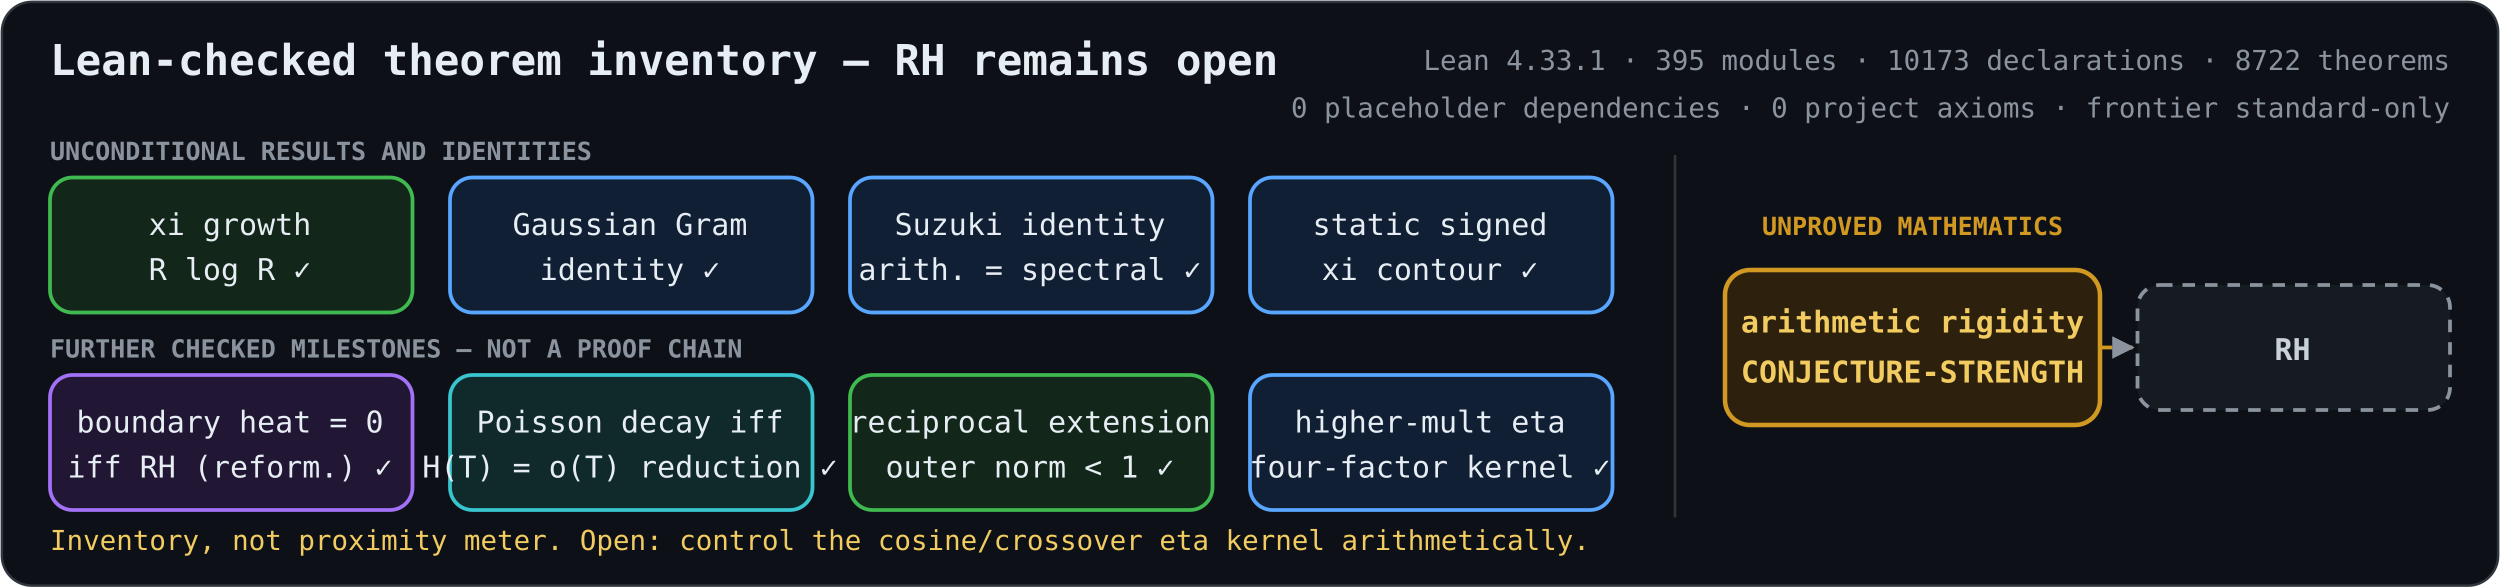
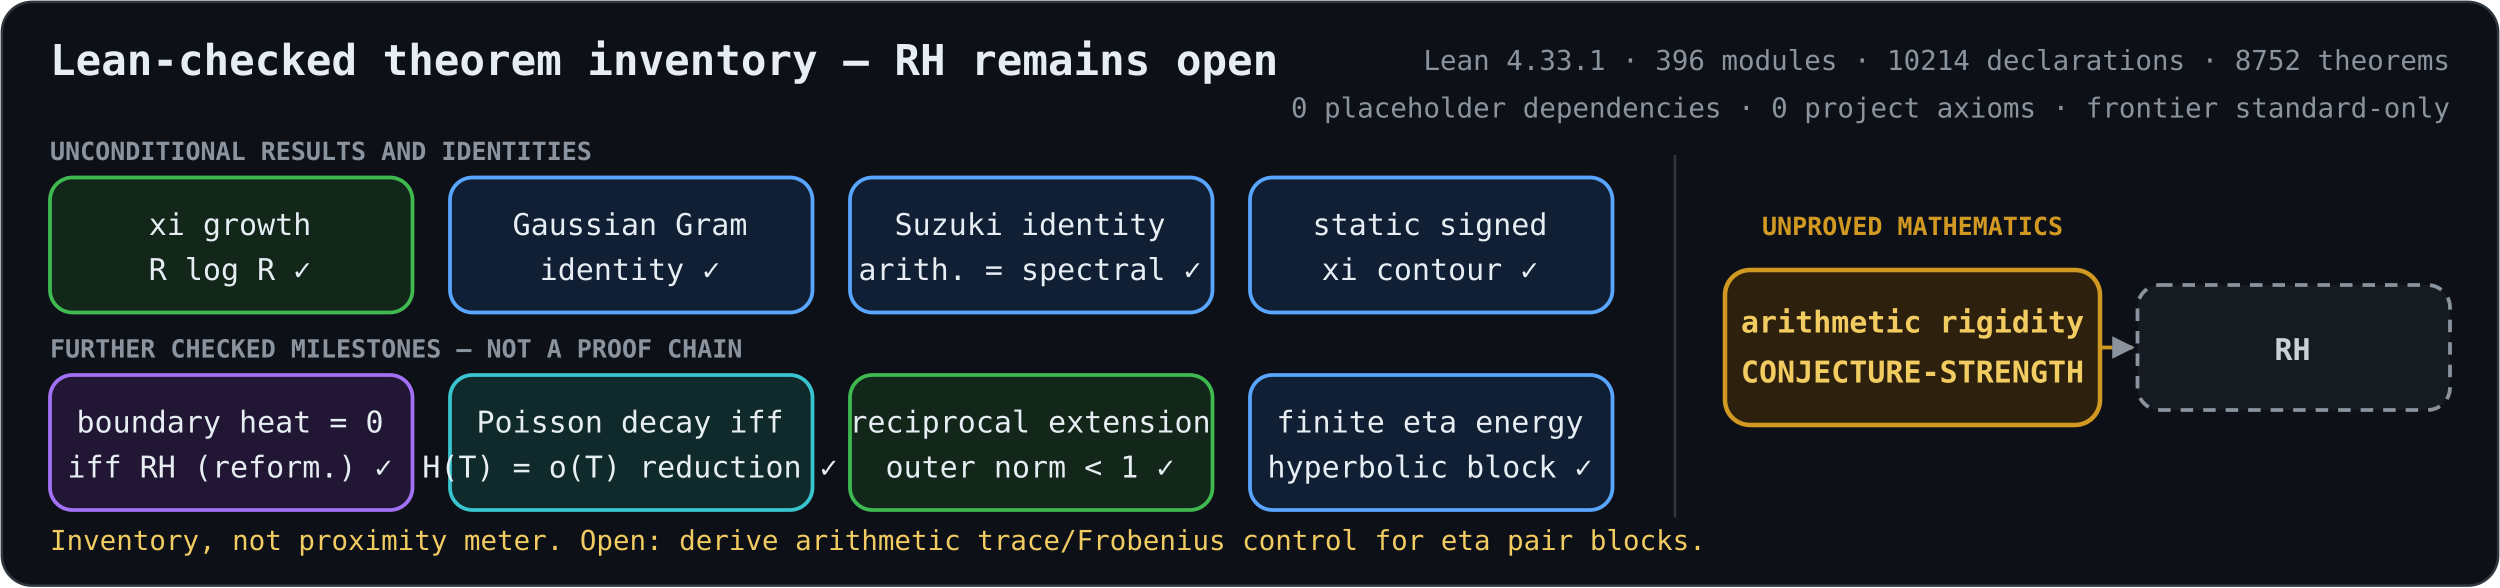
<svg xmlns="http://www.w3.org/2000/svg" role="img" aria-labelledby="title description" viewBox="0 0 1000 235">
  <defs>
    <marker id="arrow" viewBox="0 0 10 10" refX="9" refY="5" markerWidth="6" markerHeight="6" orient="auto-start-reverse">
      <path d="M 0 0 L 10 5 L 0 10 z" fill="#8b949e" />
    </marker>
    <style>
      .bg { fill: #0d1117; stroke: #30363d; }
      text { fill: #e6edf3; font-family: ui-monospace, SFMono-Regular, Menlo, Consolas, monospace; font-size: 12px; text-anchor: middle; }
      .heading { font-size: 17px; font-weight: 700; text-anchor: start; }
      .metrics { fill: #8b949e; font-size: 11px; text-anchor: end; }
      .proved rect { fill: #12261a; stroke: #3fb950; stroke-width: 1.5; }
      .proved.equivalence rect { fill: #211735; stroke: #a371f7; }
      .proved.bridge rect { fill: #111f35; stroke: #58a6ff; }
      .proved.reduction rect { fill: #102a2c; stroke: #39c5cf; }
      .open rect { fill: #2d210d; stroke: #d29922; stroke-width: 1.8; }
      .goal rect { fill: #161b22; stroke: #8b949e; stroke-width: 1.5; stroke-dasharray: 5 4; }
      .open text { fill: #f2cc60; font-weight: 700; }
      .goal text { fill: #c9d1d9; font-weight: 700; }
      .open-edge { fill: none; stroke: #d29922; stroke-width: 1.5; stroke-dasharray: 5 4; marker-end: url(#arrow); }
      .section { fill: #8b949e; font-size: 10px; font-weight: 700; text-anchor: start; }
      .gap-label { fill: #d29922; font-size: 10px; font-weight: 700; }
      .frontier { fill: #f2cc60; font-size: 11px; text-anchor: start; }
    </style>
  </defs>
  <rect class="bg" x="0.75" y="0.75" width="998.5" height="233.5" rx="12" />
  <text class="heading" x="20" y="30">Lean-checked theorem inventory — RH remains open</text>
-   <text class="metrics" x="980" y="28">Lean 4.33.1 · 395 modules · 10173 declarations · 8722 theorems</text>
+   <text class="metrics" x="980" y="28">Lean 4.33.1 · 396 modules · 10214 declarations · 8752 theorems</text>
  <text class="metrics" x="980" y="47">0 placeholder dependencies · 0 project axioms · frontier standard-only</text>
  <text class="section" x="20" y="64">UNCONDITIONAL RESULTS AND IDENTITIES</text>
  <text class="section" x="20" y="143">FURTHER CHECKED MILESTONES — NOT A PROOF CHAIN</text>
  <line x1="670" y1="62" x2="670" y2="207" stroke="#30363d" />
  <text class="gap-label" x="765" y="94">UNPROVED MATHEMATICS</text>
  <path class="open-edge" d="M840 139 H853" />
  <g class="proved unconditional">
    <rect x="20" y="71" width="145" height="54" rx="9" />
    <text x="92" y="94">xi growth</text>
    <text x="92" y="112">R log R  ✓</text>
  </g>
  <g class="proved bridge">
    <rect x="180" y="71" width="145" height="54" rx="9" />
    <text x="252" y="94">Gaussian Gram</text>
    <text x="252" y="112">identity  ✓</text>
  </g>
  <g class="proved bridge">
    <rect x="340" y="71" width="145" height="54" rx="9" />
    <text x="412" y="94">Suzuki identity</text>
    <text x="412" y="112">arith. = spectral  ✓</text>
  </g>
  <g class="proved bridge">
    <rect x="500" y="71" width="145" height="54" rx="9" />
    <text x="572" y="94">static signed</text>
    <text x="572" y="112">xi contour  ✓</text>
  </g>
  <g class="proved equivalence">
    <rect x="20" y="150" width="145" height="54" rx="9" />
    <text x="92" y="173">boundary heat = 0</text>
    <text x="92" y="191">iff RH (reform.)  ✓</text>
  </g>
  <g class="proved reduction">
    <rect x="180" y="150" width="145" height="54" rx="9" />
    <text x="252" y="173">Poisson decay iff</text>
    <text x="252" y="191">H(T) = o(T) reduction  ✓</text>
  </g>
  <g class="proved unconditional">
    <rect x="340" y="150" width="145" height="54" rx="9" />
    <text x="412" y="173">reciprocal extension</text>
    <text x="412" y="191">outer norm &lt; 1  ✓</text>
  </g>
  <g class="proved bridge">
    <rect x="500" y="150" width="145" height="54" rx="9" />
-     <text x="572" y="173">higher-mult eta</text>
-     <text x="572" y="191">four-factor kernel  ✓</text>
+     <text x="572" y="173">finite eta energy</text>
+     <text x="572" y="191">hyperbolic block  ✓</text>
  </g>
  <g class="open">
    <rect x="690" y="108" width="150" height="62" rx="10" />
    <text x="765" y="133">arithmetic rigidity</text>
    <text x="765" y="153">CONJECTURE-STRENGTH</text>
  </g>
  <g class="goal">
    <rect x="855" y="114" width="125" height="50" rx="9" />
    <text x="917" y="144">RH</text>
  </g>
-   <text class="frontier" x="20" y="220">Inventory, not proximity meter. Open: control the cosine/crossover eta kernel arithmetically.</text>
+   <text class="frontier" x="20" y="220">Inventory, not proximity meter. Open: derive arithmetic trace/Frobenius control for eta pair blocks.</text>
</svg>
